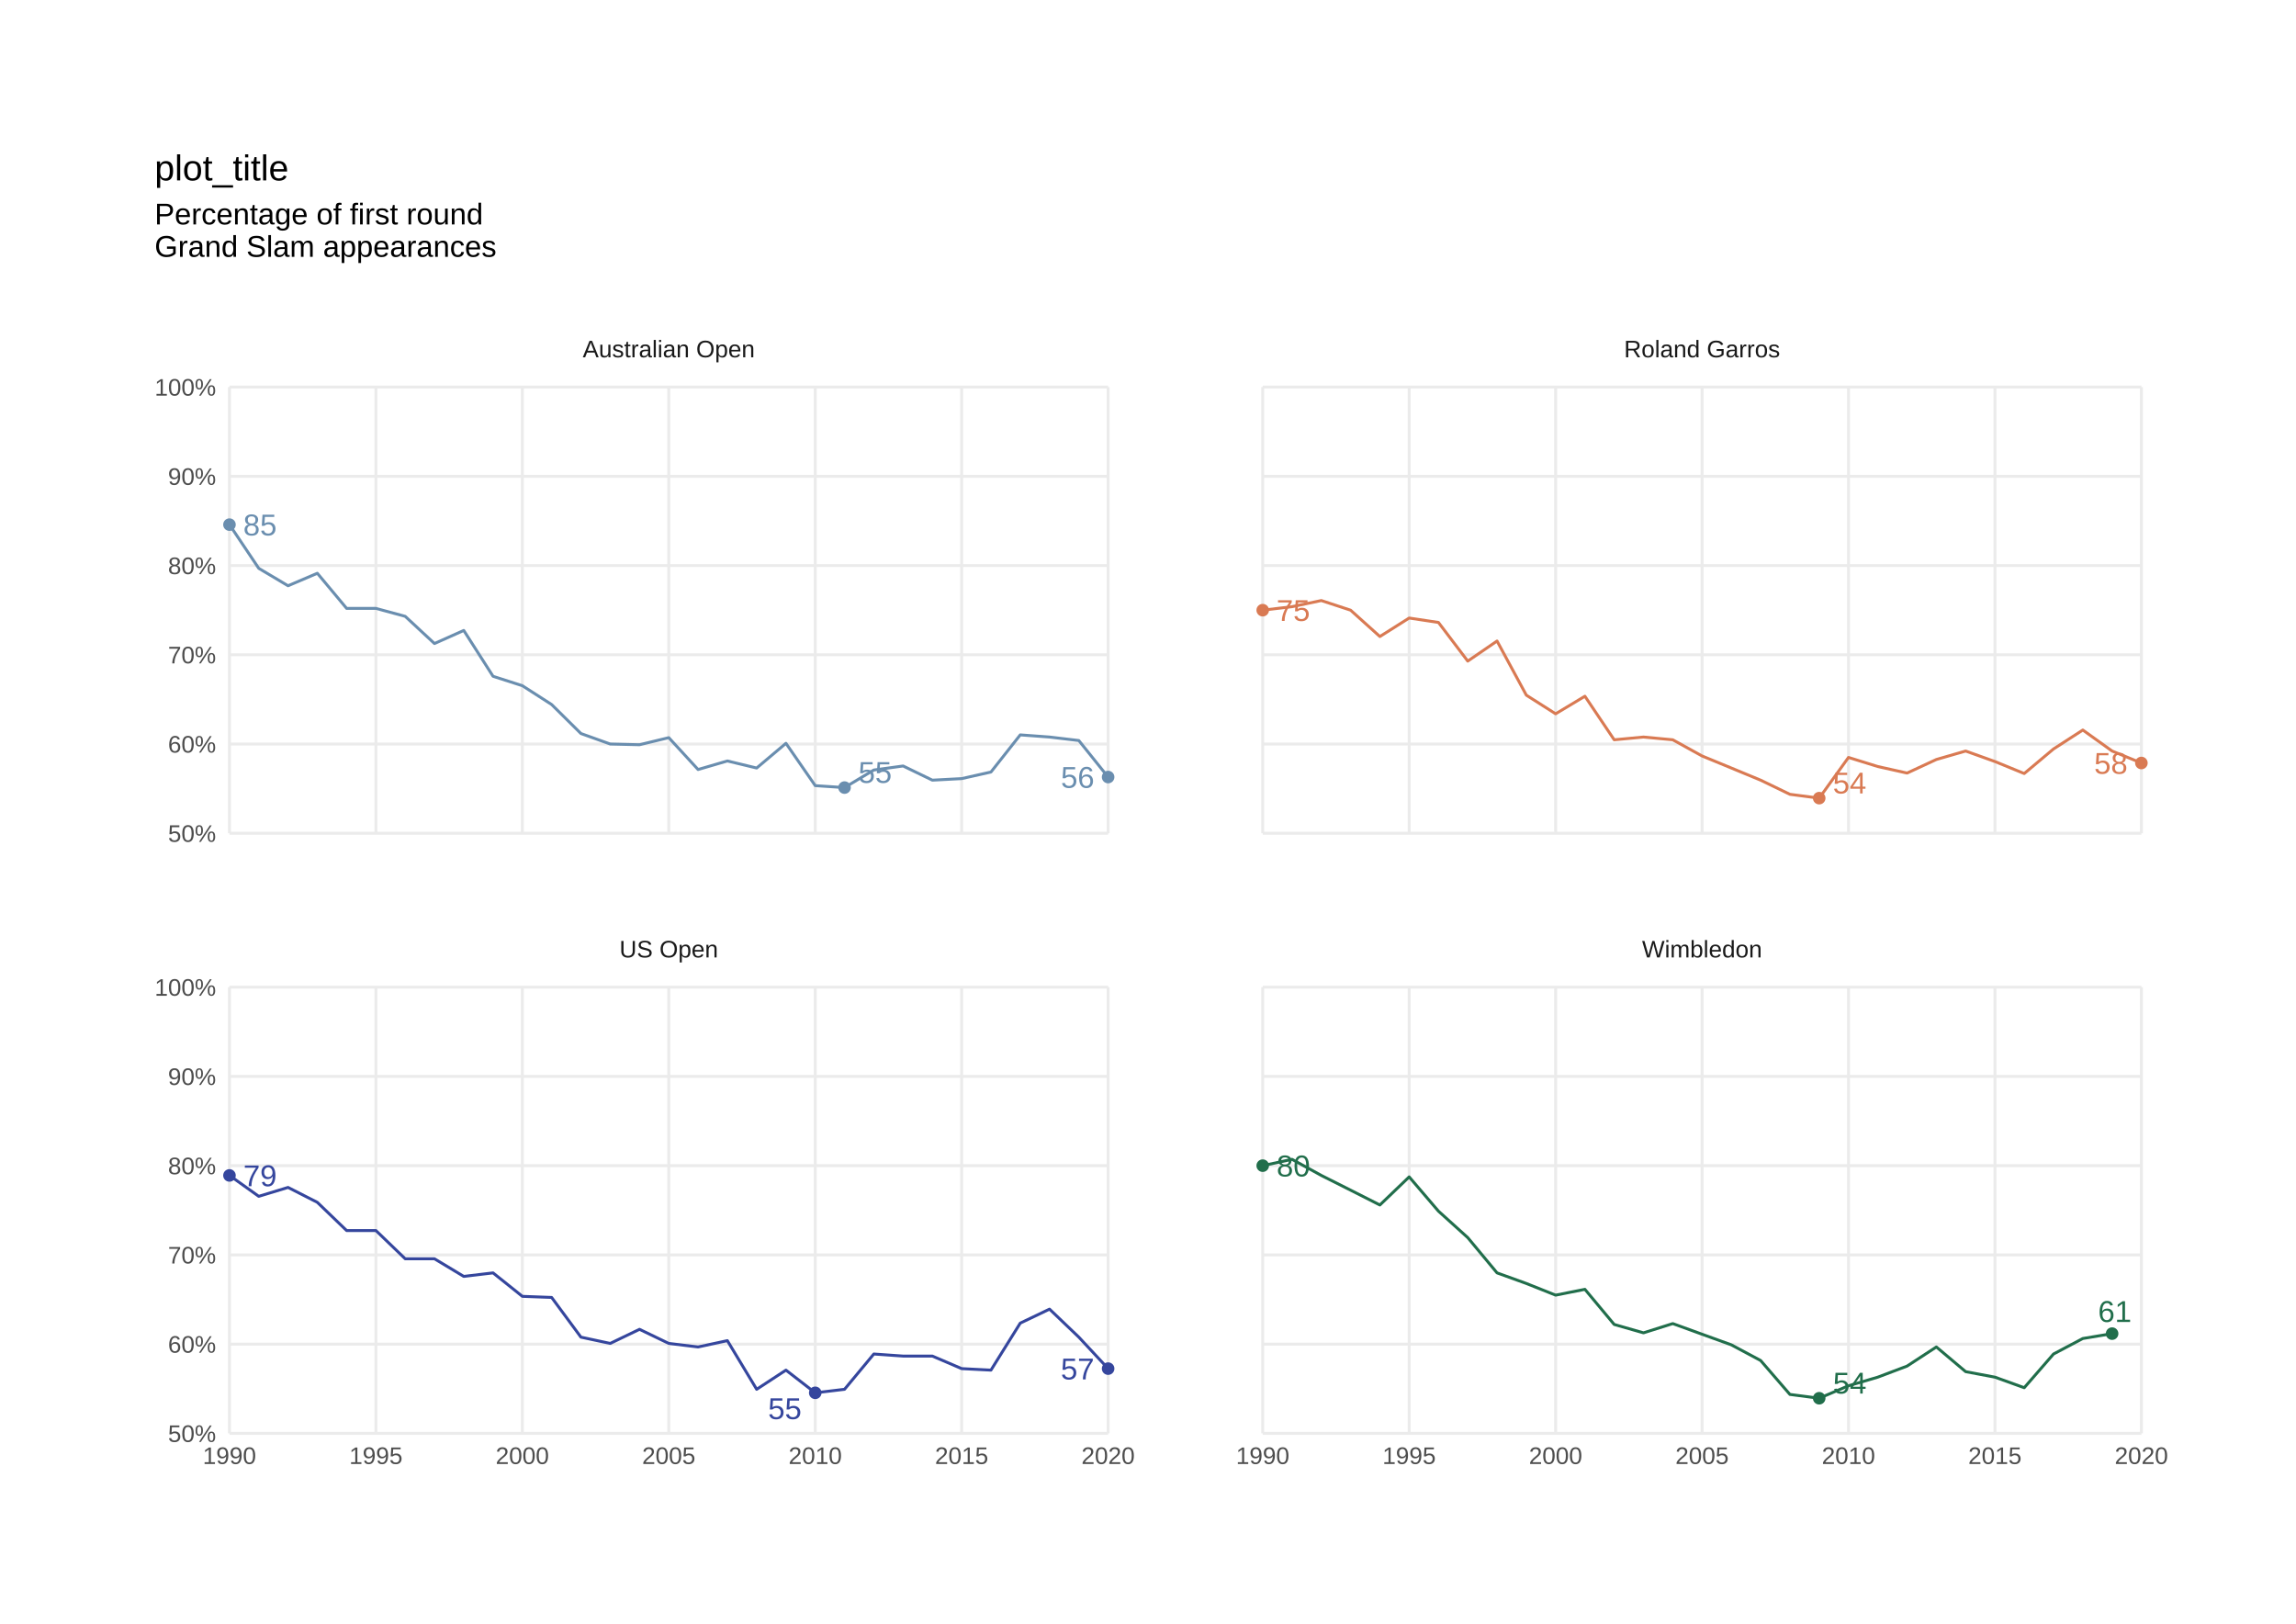
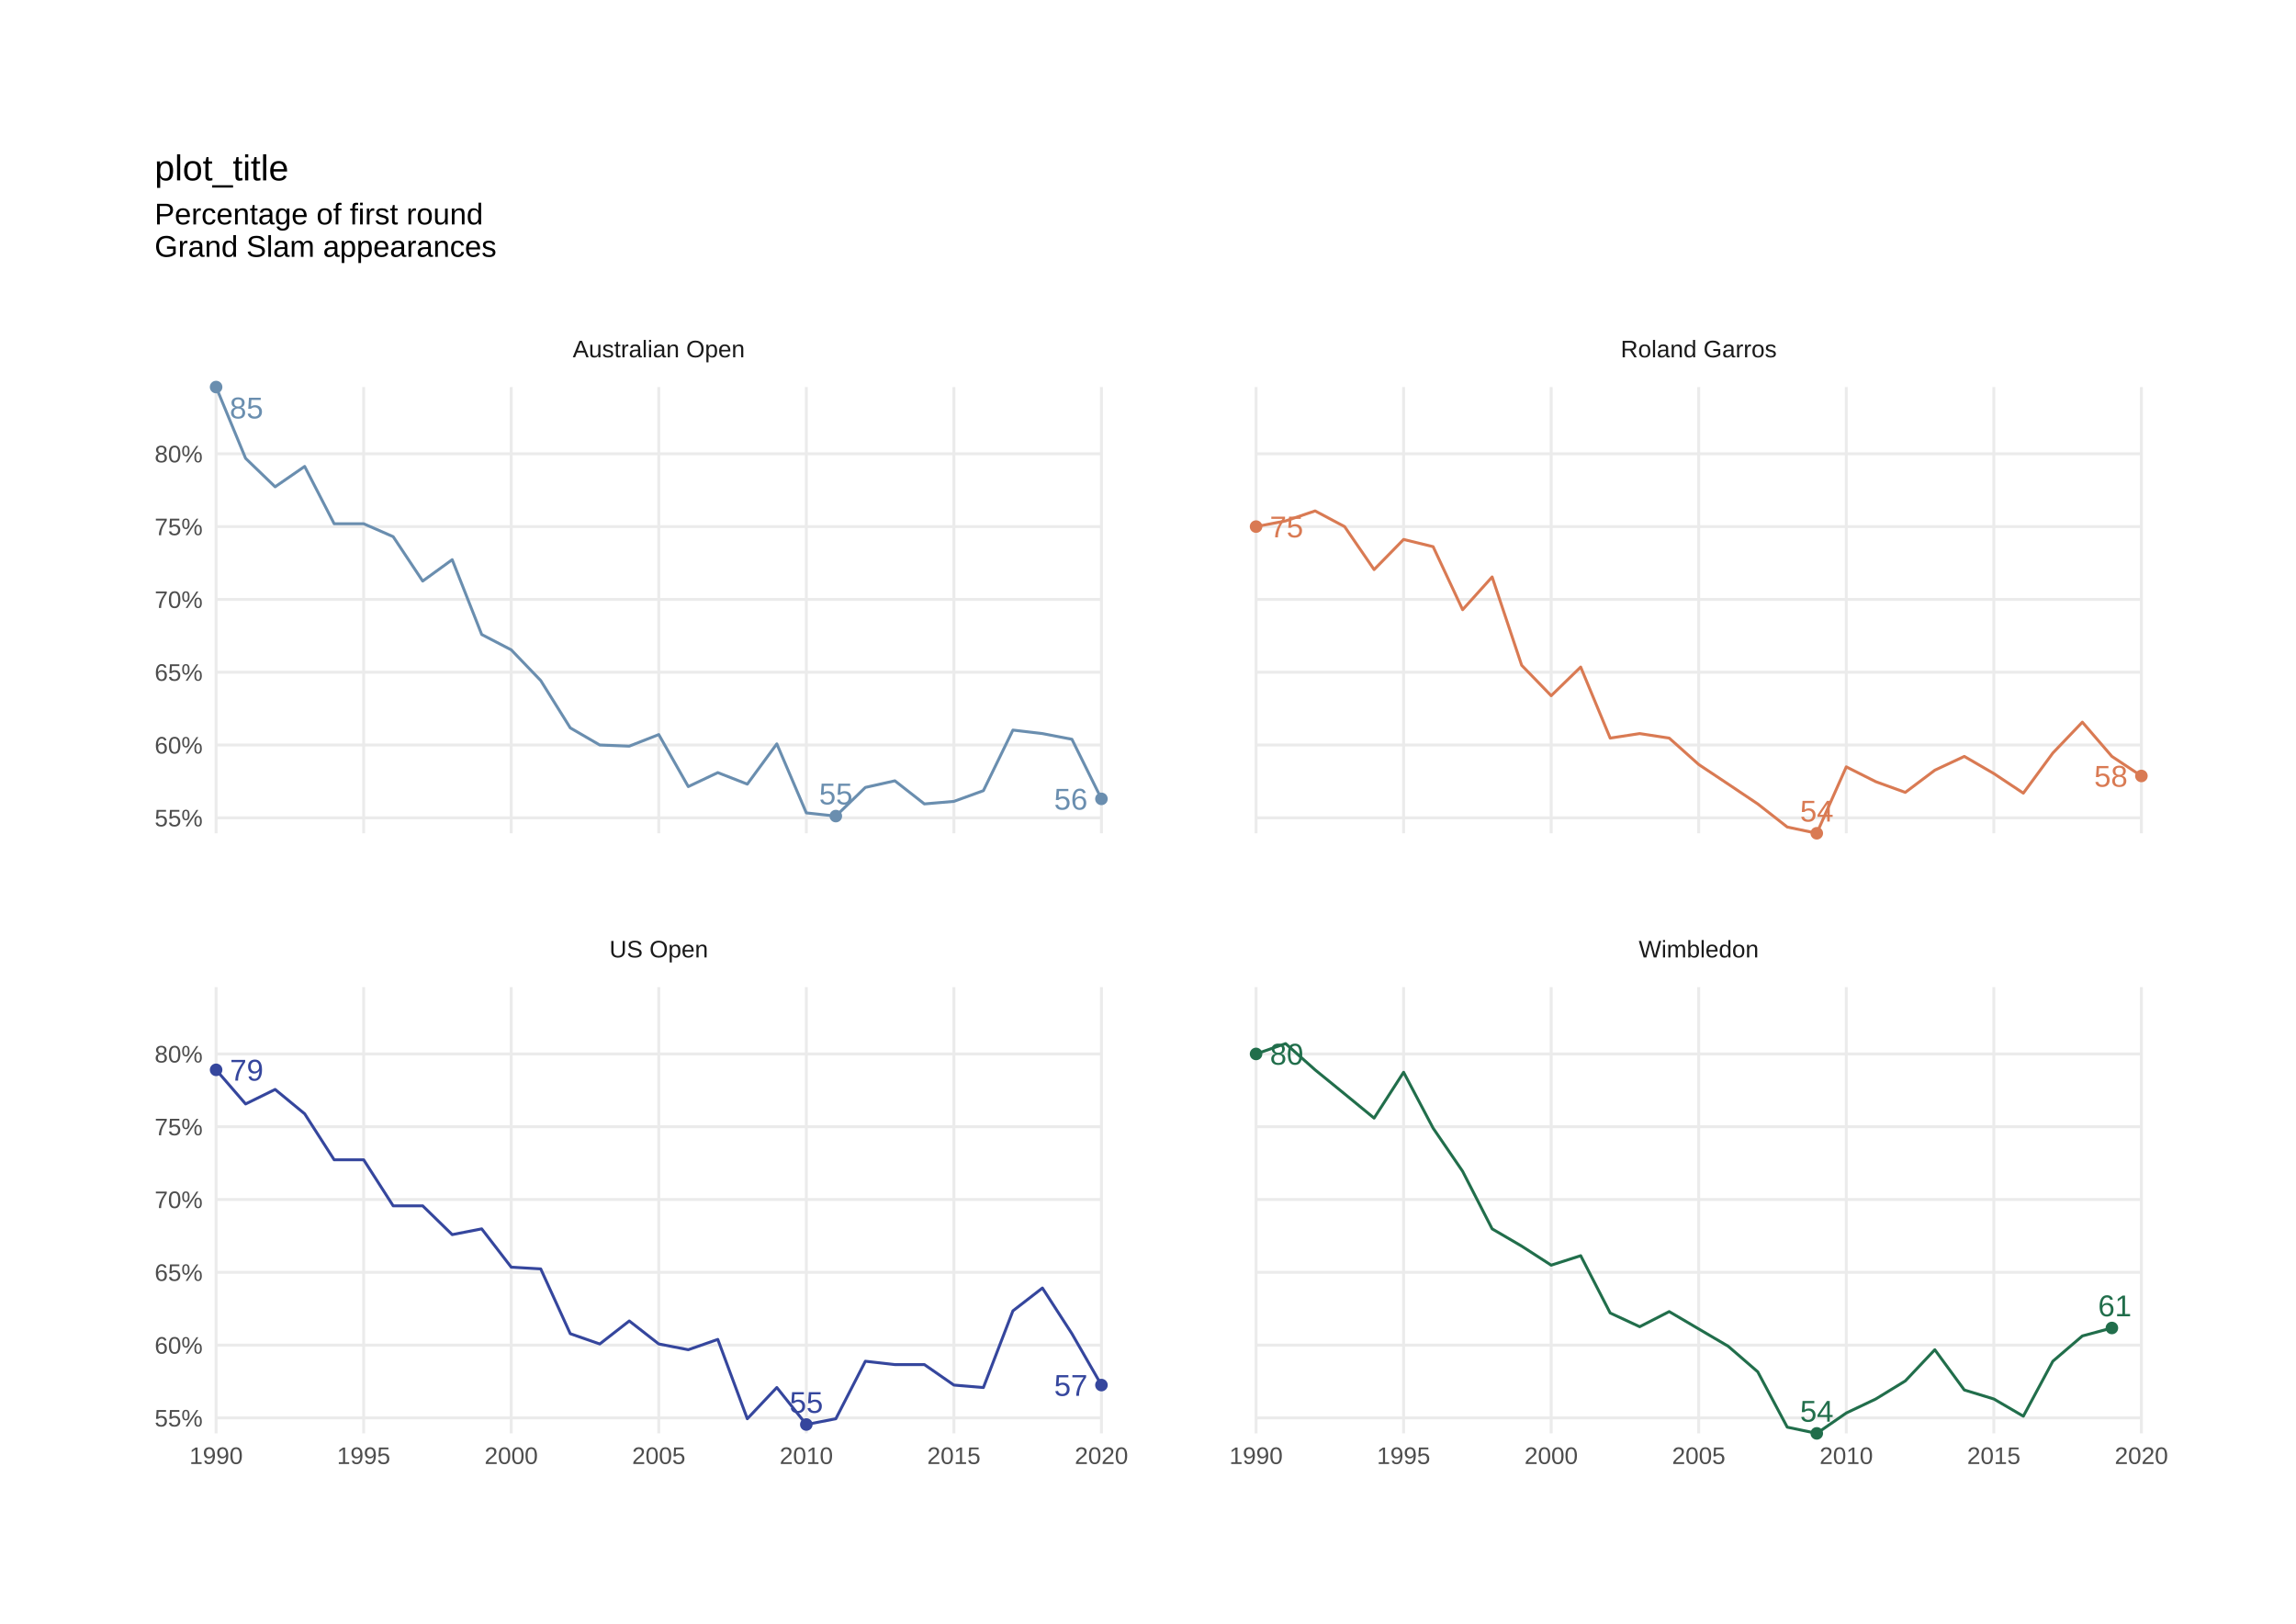
<svg xmlns="http://www.w3.org/2000/svg" class="svglite" width="841.89pt" height="595.28pt" viewBox="0 0 841.89 595.28">
  <defs>
    <style type="text/css">
    .svglite line, .svglite polyline, .svglite polygon, .svglite path, .svglite rect, .svglite circle {
      fill: none;
      stroke: #000000;
      stroke-linecap: round;
      stroke-linejoin: round;
      stroke-miterlimit: 10.00;
    }
    .svglite text {
      white-space: pre;
    }
  </style>
  </defs>
  <rect width="100%" height="100%" style="stroke: none; fill: none;" />
  <defs>
    <clipPath id="cpMC4wMHw4NDEuODl8MC4wMHw1OTUuMjg=">
      <rect x="0.00" y="0.00" width="841.89" height="595.28" />
    </clipPath>
  </defs>
  <g clip-path="url(#cpMC4wMHw4NDEuODl8MC4wMHw1OTUuMjg=)">
-     <polyline points="84.14,305.49 406.32,305.49 " style="stroke-width: 1.07; stroke: #EBEBEB; stroke-linecap: butt;" />
-     <polyline points="84.14,272.77 406.32,272.77 " style="stroke-width: 1.07; stroke: #EBEBEB; stroke-linecap: butt;" />
-     <polyline points="84.14,240.05 406.32,240.05 " style="stroke-width: 1.07; stroke: #EBEBEB; stroke-linecap: butt;" />
-     <polyline points="84.14,207.34 406.32,207.34 " style="stroke-width: 1.07; stroke: #EBEBEB; stroke-linecap: butt;" />
-     <polyline points="84.14,174.62 406.32,174.62 " style="stroke-width: 1.07; stroke: #EBEBEB; stroke-linecap: butt;" />
-     <polyline points="84.14,141.90 406.32,141.90 " style="stroke-width: 1.07; stroke: #EBEBEB; stroke-linecap: butt;" />
-     <polyline points="84.14,305.49 84.14,141.90 " style="stroke-width: 1.07; stroke: #EBEBEB; stroke-linecap: butt;" />
-     <polyline points="137.84,305.49 137.84,141.90 " style="stroke-width: 1.07; stroke: #EBEBEB; stroke-linecap: butt;" />
-     <polyline points="191.53,305.49 191.53,141.90 " style="stroke-width: 1.07; stroke: #EBEBEB; stroke-linecap: butt;" />
-     <polyline points="245.23,305.49 245.23,141.90 " style="stroke-width: 1.07; stroke: #EBEBEB; stroke-linecap: butt;" />
-     <polyline points="298.93,305.49 298.93,141.90 " style="stroke-width: 1.07; stroke: #EBEBEB; stroke-linecap: butt;" />
-     <polyline points="352.62,305.49 352.62,141.90 " style="stroke-width: 1.07; stroke: #EBEBEB; stroke-linecap: butt;" />
-     <polyline points="406.32,305.49 406.32,141.90 " style="stroke-width: 1.07; stroke: #EBEBEB; stroke-linecap: butt;" />
-     <polyline points="84.14,192.34 94.88,208.36 105.62,214.75 116.36,210.17 127.10,223.05 137.84,223.05 148.58,225.96 159.31,235.93 170.05,231.13 180.79,247.94 191.53,251.39 202.27,258.29 213.01,268.92 223.75,272.77 234.49,273.03 245.23,270.44 255.97,282.12 266.71,278.98 277.45,281.57 288.19,272.51 298.93,288.03 309.67,288.74 320.41,282.30 331.15,280.82 341.88,286.02 352.62,285.45 363.36,283.04 374.10,269.42 384.84,270.21 395.58,271.49 406.32,284.88 " style="stroke-width: 1.07; stroke: #6A8EAF; stroke-linecap: butt;" />
-     <circle cx="84.14" cy="192.34" r="1.95" style="stroke-width: 0.71; stroke: #6A8EAF; fill: #6A8EAF;" />
-     <circle cx="309.67" cy="288.74" r="1.95" style="stroke-width: 0.71; stroke: #6A8EAF; fill: #6A8EAF;" />
-     <circle cx="406.32" cy="284.88" r="1.95" style="stroke-width: 0.71; stroke: #6A8EAF; fill: #6A8EAF;" />
-     <text x="95.33" y="196.29" text-anchor="middle" style="font-size: 11.04px;fill: #6A8EAF; font-family: &quot;Arial&quot;;" textLength="12.27px" lengthAdjust="spacingAndGlyphs">85</text>
-     <text x="320.87" y="287.01" text-anchor="middle" style="font-size: 11.04px;fill: #6A8EAF; font-family: &quot;Arial&quot;;" textLength="12.27px" lengthAdjust="spacingAndGlyphs">55</text>
-     <text x="395.13" y="288.83" text-anchor="middle" style="font-size: 11.04px;fill: #6A8EAF; font-family: &quot;Arial&quot;;" textLength="12.27px" lengthAdjust="spacingAndGlyphs">56</text>
-     <polyline points="84.14,525.50 406.32,525.50 " style="stroke-width: 1.07; stroke: #EBEBEB; stroke-linecap: butt;" />
-     <polyline points="84.14,492.78 406.32,492.78 " style="stroke-width: 1.07; stroke: #EBEBEB; stroke-linecap: butt;" />
-     <polyline points="84.14,460.07 406.32,460.07 " style="stroke-width: 1.07; stroke: #EBEBEB; stroke-linecap: butt;" />
-     <polyline points="84.14,427.35 406.32,427.35 " style="stroke-width: 1.07; stroke: #EBEBEB; stroke-linecap: butt;" />
-     <polyline points="84.14,394.63 406.32,394.63 " style="stroke-width: 1.07; stroke: #EBEBEB; stroke-linecap: butt;" />
-     <polyline points="84.14,361.91 406.32,361.91 " style="stroke-width: 1.07; stroke: #EBEBEB; stroke-linecap: butt;" />
-     <polyline points="84.14,525.50 84.14,361.91 " style="stroke-width: 1.07; stroke: #EBEBEB; stroke-linecap: butt;" />
-     <polyline points="137.84,525.50 137.84,361.91 " style="stroke-width: 1.07; stroke: #EBEBEB; stroke-linecap: butt;" />
-     <polyline points="191.53,525.50 191.53,361.91 " style="stroke-width: 1.07; stroke: #EBEBEB; stroke-linecap: butt;" />
-     <polyline points="245.23,525.50 245.23,361.91 " style="stroke-width: 1.07; stroke: #EBEBEB; stroke-linecap: butt;" />
-     <polyline points="298.93,525.50 298.93,361.91 " style="stroke-width: 1.07; stroke: #EBEBEB; stroke-linecap: butt;" />
-     <polyline points="352.62,525.50 352.62,361.91 " style="stroke-width: 1.07; stroke: #EBEBEB; stroke-linecap: butt;" />
-     <polyline points="406.32,525.50 406.32,361.91 " style="stroke-width: 1.07; stroke: #EBEBEB; stroke-linecap: butt;" />
-     <polyline points="84.14,430.93 94.88,438.59 105.62,435.33 116.36,440.80 127.10,451.14 137.84,451.14 148.58,461.49 159.31,461.49 170.05,467.95 180.79,466.66 191.53,475.26 202.27,475.66 213.01,490.22 223.75,492.52 234.49,487.35 245.23,492.52 255.97,493.82 266.71,491.50 277.45,509.34 288.19,502.31 298.93,510.63 309.67,509.34 320.41,496.40 331.15,497.16 341.88,497.16 352.62,501.76 363.36,502.31 374.10,485.08 384.84,479.95 395.58,490.22 406.32,501.76 " style="stroke-width: 1.07; stroke: #35469D; stroke-linecap: butt;" />
-     <circle cx="84.14" cy="430.93" r="1.95" style="stroke-width: 0.71; stroke: #35469D; fill: #35469D;" />
-     <circle cx="298.93" cy="510.63" r="1.95" style="stroke-width: 0.71; stroke: #35469D; fill: #35469D;" />
-     <circle cx="406.32" cy="501.76" r="1.95" style="stroke-width: 0.71; stroke: #35469D; fill: #35469D;" />
-     <text x="95.36" y="434.88" text-anchor="middle" style="font-size: 11.04px;fill: #35469D; font-family: &quot;Arial&quot;;" textLength="12.27px" lengthAdjust="spacingAndGlyphs">79</text>
-     <text x="287.77" y="520.26" text-anchor="middle" style="font-size: 11.04px;fill: #35469D; font-family: &quot;Arial&quot;;" textLength="12.27px" lengthAdjust="spacingAndGlyphs">55</text>
-     <text x="395.10" y="505.71" text-anchor="middle" style="font-size: 11.04px;fill: #35469D; font-family: &quot;Arial&quot;;" textLength="12.27px" lengthAdjust="spacingAndGlyphs">57</text>
-     <polyline points="463.01,305.49 785.20,305.49 " style="stroke-width: 1.07; stroke: #EBEBEB; stroke-linecap: butt;" />
-     <polyline points="463.01,272.77 785.20,272.77 " style="stroke-width: 1.07; stroke: #EBEBEB; stroke-linecap: butt;" />
-     <polyline points="463.01,240.05 785.20,240.05 " style="stroke-width: 1.07; stroke: #EBEBEB; stroke-linecap: butt;" />
-     <polyline points="463.01,207.34 785.20,207.34 " style="stroke-width: 1.07; stroke: #EBEBEB; stroke-linecap: butt;" />
-     <polyline points="463.01,174.62 785.20,174.62 " style="stroke-width: 1.07; stroke: #EBEBEB; stroke-linecap: butt;" />
-     <polyline points="463.01,141.90 785.20,141.90 " style="stroke-width: 1.07; stroke: #EBEBEB; stroke-linecap: butt;" />
-     <polyline points="463.01,305.49 463.01,141.90 " style="stroke-width: 1.07; stroke: #EBEBEB; stroke-linecap: butt;" />
-     <polyline points="516.71,305.49 516.71,141.90 " style="stroke-width: 1.07; stroke: #EBEBEB; stroke-linecap: butt;" />
-     <polyline points="570.41,305.49 570.41,141.90 " style="stroke-width: 1.07; stroke: #EBEBEB; stroke-linecap: butt;" />
-     <polyline points="624.11,305.49 624.11,141.90 " style="stroke-width: 1.07; stroke: #EBEBEB; stroke-linecap: butt;" />
-     <polyline points="677.80,305.49 677.80,141.90 " style="stroke-width: 1.07; stroke: #EBEBEB; stroke-linecap: butt;" />
-     <polyline points="731.50,305.49 731.50,141.90 " style="stroke-width: 1.07; stroke: #EBEBEB; stroke-linecap: butt;" />
+     <polyline points="79.24,299.82 403.87,299.82 " style="stroke-width: 1.07; stroke: #EBEBEB; stroke-linecap: butt;" />
+     <polyline points="79.24,273.13 403.87,273.13 " style="stroke-width: 1.07; stroke: #EBEBEB; stroke-linecap: butt;" />
+     <polyline points="79.24,246.44 403.87,246.44 " style="stroke-width: 1.07; stroke: #EBEBEB; stroke-linecap: butt;" />
+     <polyline points="79.24,219.75 403.87,219.75 " style="stroke-width: 1.07; stroke: #EBEBEB; stroke-linecap: butt;" />
+     <polyline points="79.24,193.06 403.87,193.06 " style="stroke-width: 1.07; stroke: #EBEBEB; stroke-linecap: butt;" />
+     <polyline points="79.24,166.37 403.87,166.37 " style="stroke-width: 1.07; stroke: #EBEBEB; stroke-linecap: butt;" />
+     <polyline points="79.24,305.49 79.24,141.90 " style="stroke-width: 1.07; stroke: #EBEBEB; stroke-linecap: butt;" />
+     <polyline points="133.35,305.49 133.35,141.90 " style="stroke-width: 1.07; stroke: #EBEBEB; stroke-linecap: butt;" />
+     <polyline points="187.45,305.49 187.45,141.90 " style="stroke-width: 1.07; stroke: #EBEBEB; stroke-linecap: butt;" />
+     <polyline points="241.56,305.49 241.56,141.90 " style="stroke-width: 1.07; stroke: #EBEBEB; stroke-linecap: butt;" />
+     <polyline points="295.66,305.49 295.66,141.90 " style="stroke-width: 1.07; stroke: #EBEBEB; stroke-linecap: butt;" />
+     <polyline points="349.77,305.49 349.77,141.90 " style="stroke-width: 1.07; stroke: #EBEBEB; stroke-linecap: butt;" />
+     <polyline points="403.87,305.49 403.87,141.90 " style="stroke-width: 1.07; stroke: #EBEBEB; stroke-linecap: butt;" />
+     <polyline points="79.24,141.90 90.06,168.04 100.88,178.47 111.71,171.00 122.53,192.01 133.35,192.01 144.17,196.75 154.99,213.03 165.81,205.19 176.63,232.62 187.45,238.24 198.27,249.50 209.10,266.85 219.92,273.13 230.74,273.55 241.56,269.31 252.38,288.38 263.20,283.25 274.02,287.47 284.84,272.71 295.66,298.02 306.48,299.19 317.31,288.68 328.13,286.26 338.95,294.73 349.77,293.80 360.59,289.87 371.41,267.66 382.23,268.94 393.05,271.03 403.87,292.88 " style="stroke-width: 1.07; stroke: #6A8EAF; stroke-linecap: butt;" />
+     <circle cx="79.24" cy="141.90" r="1.95" style="stroke-width: 0.71; stroke: #6A8EAF; fill: #6A8EAF;" />
+     <circle cx="306.48" cy="299.19" r="1.95" style="stroke-width: 0.71; stroke: #6A8EAF; fill: #6A8EAF;" />
+     <circle cx="403.87" cy="292.88" r="1.95" style="stroke-width: 0.71; stroke: #6A8EAF; fill: #6A8EAF;" />
+     <text x="90.37" y="153.40" text-anchor="middle" style="font-size: 11.04px;fill: #6A8EAF; font-family: &quot;Arial&quot;;" textLength="12.27px" lengthAdjust="spacingAndGlyphs">85</text>
+     <text x="306.49" y="294.90" text-anchor="middle" style="font-size: 11.04px;fill: #6A8EAF; font-family: &quot;Arial&quot;;" textLength="12.27px" lengthAdjust="spacingAndGlyphs">55</text>
+     <text x="392.65" y="296.83" text-anchor="middle" style="font-size: 11.04px;fill: #6A8EAF; font-family: &quot;Arial&quot;;" textLength="12.27px" lengthAdjust="spacingAndGlyphs">56</text>
+     <polyline points="79.24,519.83 403.87,519.83 " style="stroke-width: 1.07; stroke: #EBEBEB; stroke-linecap: butt;" />
+     <polyline points="79.24,493.14 403.87,493.14 " style="stroke-width: 1.07; stroke: #EBEBEB; stroke-linecap: butt;" />
+     <polyline points="79.24,466.45 403.87,466.45 " style="stroke-width: 1.07; stroke: #EBEBEB; stroke-linecap: butt;" />
+     <polyline points="79.24,439.76 403.87,439.76 " style="stroke-width: 1.07; stroke: #EBEBEB; stroke-linecap: butt;" />
+     <polyline points="79.24,413.07 403.87,413.07 " style="stroke-width: 1.07; stroke: #EBEBEB; stroke-linecap: butt;" />
+     <polyline points="79.24,386.39 403.87,386.39 " style="stroke-width: 1.07; stroke: #EBEBEB; stroke-linecap: butt;" />
+     <polyline points="79.24,525.50 79.24,361.91 " style="stroke-width: 1.07; stroke: #EBEBEB; stroke-linecap: butt;" />
+     <polyline points="133.35,525.50 133.35,361.91 " style="stroke-width: 1.07; stroke: #EBEBEB; stroke-linecap: butt;" />
+     <polyline points="187.45,525.50 187.45,361.91 " style="stroke-width: 1.07; stroke: #EBEBEB; stroke-linecap: butt;" />
+     <polyline points="241.56,525.50 241.56,361.91 " style="stroke-width: 1.07; stroke: #EBEBEB; stroke-linecap: butt;" />
+     <polyline points="295.66,525.50 295.66,361.91 " style="stroke-width: 1.07; stroke: #EBEBEB; stroke-linecap: butt;" />
+     <polyline points="349.77,525.50 349.77,361.91 " style="stroke-width: 1.07; stroke: #EBEBEB; stroke-linecap: butt;" />
+     <polyline points="403.87,525.50 403.87,361.91 " style="stroke-width: 1.07; stroke: #EBEBEB; stroke-linecap: butt;" />
+     <polyline points="79.24,392.22 90.06,404.73 100.88,399.41 111.71,408.33 122.53,425.20 133.35,425.20 144.17,442.08 154.99,442.08 165.81,452.63 176.63,450.52 187.45,464.56 198.27,465.20 209.10,488.95 219.92,492.72 230.74,484.28 241.56,492.72 252.38,494.83 263.20,491.05 274.02,520.14 284.84,508.69 295.66,522.25 306.48,520.14 317.31,499.05 328.13,500.28 338.95,500.28 349.77,507.79 360.59,508.69 371.41,480.58 382.23,472.21 393.05,488.95 403.87,507.79 " style="stroke-width: 1.07; stroke: #35469D; stroke-linecap: butt;" />
+     <circle cx="79.24" cy="392.22" r="1.95" style="stroke-width: 0.71; stroke: #35469D; fill: #35469D;" />
+     <circle cx="295.66" cy="522.25" r="1.95" style="stroke-width: 0.71; stroke: #35469D; fill: #35469D;" />
+     <circle cx="403.87" cy="507.79" r="1.95" style="stroke-width: 0.71; stroke: #35469D; fill: #35469D;" />
+     <text x="90.45" y="396.17" text-anchor="middle" style="font-size: 11.04px;fill: #35469D; font-family: &quot;Arial&quot;;" textLength="12.27px" lengthAdjust="spacingAndGlyphs">79</text>
+     <text x="295.66" y="517.98" text-anchor="middle" style="font-size: 11.04px;fill: #35469D; font-family: &quot;Arial&quot;;" textLength="12.27px" lengthAdjust="spacingAndGlyphs">55</text>
+     <text x="392.66" y="511.74" text-anchor="middle" style="font-size: 11.04px;fill: #35469D; font-family: &quot;Arial&quot;;" textLength="12.27px" lengthAdjust="spacingAndGlyphs">57</text>
+     <polyline points="460.57,299.82 785.20,299.82 " style="stroke-width: 1.07; stroke: #EBEBEB; stroke-linecap: butt;" />
+     <polyline points="460.57,273.13 785.20,273.13 " style="stroke-width: 1.07; stroke: #EBEBEB; stroke-linecap: butt;" />
+     <polyline points="460.57,246.44 785.20,246.44 " style="stroke-width: 1.07; stroke: #EBEBEB; stroke-linecap: butt;" />
+     <polyline points="460.57,219.75 785.20,219.75 " style="stroke-width: 1.07; stroke: #EBEBEB; stroke-linecap: butt;" />
+     <polyline points="460.57,193.06 785.20,193.06 " style="stroke-width: 1.07; stroke: #EBEBEB; stroke-linecap: butt;" />
+     <polyline points="460.57,166.37 785.20,166.37 " style="stroke-width: 1.07; stroke: #EBEBEB; stroke-linecap: butt;" />
+     <polyline points="460.57,305.49 460.57,141.90 " style="stroke-width: 1.07; stroke: #EBEBEB; stroke-linecap: butt;" />
+     <polyline points="514.67,305.49 514.67,141.90 " style="stroke-width: 1.07; stroke: #EBEBEB; stroke-linecap: butt;" />
+     <polyline points="568.78,305.49 568.78,141.90 " style="stroke-width: 1.07; stroke: #EBEBEB; stroke-linecap: butt;" />
+     <polyline points="622.88,305.49 622.88,141.90 " style="stroke-width: 1.07; stroke: #EBEBEB; stroke-linecap: butt;" />
+     <polyline points="676.99,305.49 676.99,141.90 " style="stroke-width: 1.07; stroke: #EBEBEB; stroke-linecap: butt;" />
+     <polyline points="731.09,305.49 731.09,141.90 " style="stroke-width: 1.07; stroke: #EBEBEB; stroke-linecap: butt;" />
    <polyline points="785.20,305.49 785.20,141.90 " style="stroke-width: 1.07; stroke: #EBEBEB; stroke-linecap: butt;" />
-     <polyline points="463.01,223.70 473.75,222.42 484.49,220.17 495.23,223.70 505.97,233.36 516.71,226.58 527.45,228.20 538.19,242.37 548.93,235.01 559.67,254.86 570.41,261.69 581.15,255.25 591.89,271.22 602.63,270.21 613.37,271.22 624.11,277.15 634.84,281.57 645.58,286.02 656.32,291.21 667.06,292.61 677.80,277.69 688.54,281.02 699.28,283.42 710.02,278.44 720.76,275.34 731.50,279.19 742.24,283.59 752.98,274.58 763.72,267.64 774.46,275.34 785.20,279.73 " style="stroke-width: 1.07; stroke: #D97A53; stroke-linecap: butt;" />
-     <circle cx="463.01" cy="223.70" r="1.95" style="stroke-width: 0.71; stroke: #D97A53; fill: #D97A53;" />
-     <circle cx="667.06" cy="292.61" r="1.95" style="stroke-width: 0.71; stroke: #D97A53; fill: #D97A53;" />
-     <circle cx="785.20" cy="279.73" r="1.95" style="stroke-width: 0.71; stroke: #D97A53; fill: #D97A53;" />
-     <text x="474.20" y="227.65" text-anchor="middle" style="font-size: 11.04px;fill: #D97A53; font-family: &quot;Arial&quot;;" textLength="12.27px" lengthAdjust="spacingAndGlyphs">75</text>
-     <text x="678.22" y="290.89" text-anchor="middle" style="font-size: 11.04px;fill: #D97A53; font-family: &quot;Arial&quot;;" textLength="12.27px" lengthAdjust="spacingAndGlyphs">54</text>
-     <text x="774.01" y="283.68" text-anchor="middle" style="font-size: 11.04px;fill: #D97A53; font-family: &quot;Arial&quot;;" textLength="12.27px" lengthAdjust="spacingAndGlyphs">58</text>
-     <polyline points="463.01,525.50 785.20,525.50 " style="stroke-width: 1.07; stroke: #EBEBEB; stroke-linecap: butt;" />
-     <polyline points="463.01,492.78 785.20,492.78 " style="stroke-width: 1.07; stroke: #EBEBEB; stroke-linecap: butt;" />
-     <polyline points="463.01,460.07 785.20,460.07 " style="stroke-width: 1.07; stroke: #EBEBEB; stroke-linecap: butt;" />
-     <polyline points="463.01,427.35 785.20,427.35 " style="stroke-width: 1.07; stroke: #EBEBEB; stroke-linecap: butt;" />
-     <polyline points="463.01,394.63 785.20,394.63 " style="stroke-width: 1.07; stroke: #EBEBEB; stroke-linecap: butt;" />
-     <polyline points="463.01,361.91 785.20,361.91 " style="stroke-width: 1.07; stroke: #EBEBEB; stroke-linecap: butt;" />
-     <polyline points="463.01,525.50 463.01,361.91 " style="stroke-width: 1.07; stroke: #EBEBEB; stroke-linecap: butt;" />
-     <polyline points="516.71,525.50 516.71,361.91 " style="stroke-width: 1.07; stroke: #EBEBEB; stroke-linecap: butt;" />
-     <polyline points="570.41,525.50 570.41,361.91 " style="stroke-width: 1.07; stroke: #EBEBEB; stroke-linecap: butt;" />
-     <polyline points="624.11,525.50 624.11,361.91 " style="stroke-width: 1.07; stroke: #EBEBEB; stroke-linecap: butt;" />
-     <polyline points="677.80,525.50 677.80,361.91 " style="stroke-width: 1.07; stroke: #EBEBEB; stroke-linecap: butt;" />
-     <polyline points="731.50,525.50 731.50,361.91 " style="stroke-width: 1.07; stroke: #EBEBEB; stroke-linecap: butt;" />
+     <polyline points="460.57,193.06 471.39,190.98 482.21,187.31 493.03,193.06 503.85,208.82 514.67,197.77 525.49,200.42 536.31,223.53 547.13,211.52 557.96,243.90 568.78,255.06 579.60,244.55 590.42,270.60 601.24,268.94 612.06,270.60 622.88,280.27 633.70,287.47 644.52,294.73 655.34,303.20 666.17,305.49 676.99,281.14 687.81,286.58 698.63,290.50 709.45,282.37 720.27,277.31 731.09,283.59 741.91,290.78 752.73,276.07 763.55,264.75 774.38,277.31 785.20,284.48 " style="stroke-width: 1.07; stroke: #D97A53; stroke-linecap: butt;" />
+     <circle cx="460.57" cy="193.06" r="1.95" style="stroke-width: 0.71; stroke: #D97A53; fill: #D97A53;" />
+     <circle cx="666.17" cy="305.49" r="1.95" style="stroke-width: 0.71; stroke: #D97A53; fill: #D97A53;" />
+     <circle cx="785.20" cy="284.48" r="1.95" style="stroke-width: 0.71; stroke: #D97A53; fill: #D97A53;" />
+     <text x="471.74" y="197.01" text-anchor="middle" style="font-size: 11.04px;fill: #D97A53; font-family: &quot;Arial&quot;;" textLength="12.27px" lengthAdjust="spacingAndGlyphs">75</text>
+     <text x="666.17" y="301.20" text-anchor="middle" style="font-size: 11.04px;fill: #D97A53; font-family: &quot;Arial&quot;;" textLength="12.27px" lengthAdjust="spacingAndGlyphs">54</text>
+     <text x="774.02" y="288.42" text-anchor="middle" style="font-size: 11.04px;fill: #D97A53; font-family: &quot;Arial&quot;;" textLength="12.27px" lengthAdjust="spacingAndGlyphs">58</text>
+     <polyline points="460.57,519.83 785.20,519.83 " style="stroke-width: 1.07; stroke: #EBEBEB; stroke-linecap: butt;" />
+     <polyline points="460.57,493.14 785.20,493.14 " style="stroke-width: 1.07; stroke: #EBEBEB; stroke-linecap: butt;" />
+     <polyline points="460.57,466.45 785.20,466.45 " style="stroke-width: 1.07; stroke: #EBEBEB; stroke-linecap: butt;" />
+     <polyline points="460.57,439.76 785.20,439.76 " style="stroke-width: 1.07; stroke: #EBEBEB; stroke-linecap: butt;" />
+     <polyline points="460.57,413.07 785.20,413.07 " style="stroke-width: 1.07; stroke: #EBEBEB; stroke-linecap: butt;" />
+     <polyline points="460.57,386.39 785.20,386.39 " style="stroke-width: 1.07; stroke: #EBEBEB; stroke-linecap: butt;" />
+     <polyline points="460.57,525.50 460.57,361.91 " style="stroke-width: 1.07; stroke: #EBEBEB; stroke-linecap: butt;" />
+     <polyline points="514.67,525.50 514.67,361.91 " style="stroke-width: 1.07; stroke: #EBEBEB; stroke-linecap: butt;" />
+     <polyline points="568.78,525.50 568.78,361.91 " style="stroke-width: 1.07; stroke: #EBEBEB; stroke-linecap: butt;" />
+     <polyline points="622.88,525.50 622.88,361.91 " style="stroke-width: 1.07; stroke: #EBEBEB; stroke-linecap: butt;" />
+     <polyline points="676.99,525.50 676.99,361.91 " style="stroke-width: 1.07; stroke: #EBEBEB; stroke-linecap: butt;" />
+     <polyline points="731.09,525.50 731.09,361.91 " style="stroke-width: 1.07; stroke: #EBEBEB; stroke-linecap: butt;" />
    <polyline points="785.20,525.50 785.20,361.91 " style="stroke-width: 1.07; stroke: #EBEBEB; stroke-linecap: butt;" />
-     <polyline points="463.01,427.35 473.75,425.03 484.49,430.93 495.23,436.33 505.97,441.77 516.71,431.47 527.45,444.03 538.19,453.73 548.93,466.66 559.67,470.54 570.41,474.82 581.15,472.69 591.89,485.57 602.63,488.64 613.37,485.25 624.11,489.15 634.84,493.04 645.58,498.78 656.32,511.22 667.06,512.62 677.80,508.04 688.54,504.89 699.28,500.83 710.02,493.82 720.76,502.87 731.50,504.89 742.24,508.76 752.98,496.40 763.72,490.72 774.46,488.93 " style="stroke-width: 1.07; stroke: #216E4B; stroke-linecap: butt;" />
-     <circle cx="463.01" cy="427.35" r="1.95" style="stroke-width: 0.71; stroke: #216E4B; fill: #216E4B;" />
-     <circle cx="667.06" cy="512.62" r="1.95" style="stroke-width: 0.71; stroke: #216E4B; fill: #216E4B;" />
-     <circle cx="774.46" cy="488.93" r="1.95" style="stroke-width: 0.71; stroke: #216E4B; fill: #216E4B;" />
-     <text x="474.24" y="431.30" text-anchor="middle" style="font-size: 11.04px;fill: #216E4B; font-family: &quot;Arial&quot;;" textLength="12.27px" lengthAdjust="spacingAndGlyphs">80</text>
-     <text x="678.26" y="510.90" text-anchor="middle" style="font-size: 11.04px;fill: #216E4B; font-family: &quot;Arial&quot;;" textLength="12.27px" lengthAdjust="spacingAndGlyphs">54</text>
-     <text x="775.45" y="484.65" text-anchor="middle" style="font-size: 11.04px;fill: #216E4B; font-family: &quot;Arial&quot;;" textLength="12.27px" lengthAdjust="spacingAndGlyphs">61</text>
+     <polyline points="460.57,386.39 471.39,382.60 482.21,392.22 493.03,401.04 503.85,409.92 514.67,393.11 525.49,413.60 536.31,429.42 547.13,450.52 557.96,456.85 568.78,463.83 579.60,460.36 590.42,481.37 601.24,486.39 612.06,480.85 622.88,487.21 633.70,493.56 644.52,502.92 655.34,523.22 666.17,525.50 676.99,518.03 687.81,512.89 698.63,506.27 709.45,494.83 720.27,509.59 731.09,512.89 741.91,519.20 752.73,499.05 763.55,489.78 774.38,486.86 " style="stroke-width: 1.07; stroke: #216E4B; stroke-linecap: butt;" />
+     <circle cx="460.57" cy="386.39" r="1.95" style="stroke-width: 0.71; stroke: #216E4B; fill: #216E4B;" />
+     <circle cx="666.17" cy="525.50" r="1.95" style="stroke-width: 0.71; stroke: #216E4B; fill: #216E4B;" />
+     <circle cx="774.38" cy="486.86" r="1.95" style="stroke-width: 0.71; stroke: #216E4B; fill: #216E4B;" />
+     <text x="471.79" y="390.32" text-anchor="middle" style="font-size: 11.04px;fill: #216E4B; font-family: &quot;Arial&quot;;" textLength="12.27px" lengthAdjust="spacingAndGlyphs">80</text>
+     <text x="666.17" y="521.22" text-anchor="middle" style="font-size: 11.04px;fill: #216E4B; font-family: &quot;Arial&quot;;" textLength="12.27px" lengthAdjust="spacingAndGlyphs">54</text>
+     <text x="775.45" y="482.57" text-anchor="middle" style="font-size: 11.04px;fill: #216E4B; font-family: &quot;Arial&quot;;" textLength="12.27px" lengthAdjust="spacingAndGlyphs">61</text>
  </g>
  <defs>
-     <clipPath id="cpODQuMTR8NDA2LjMyfDMzMy44NHwzNjEuOTE=">
-       <rect x="84.14" y="333.84" width="322.18" height="28.08" />
+     <clipPath id="cpNzkuMjR8NDAzLjg3fDMzMy44NHwzNjEuOTE=">
+       <rect x="79.24" y="333.84" width="324.63" height="28.08" />
    </clipPath>
  </defs>
-   <g clip-path="url(#cpODQuMTR8NDA2LjMyfDMzMy44NHwzNjEuOTE=)">
-     <text x="245.23" y="351.02" text-anchor="middle" style="font-size: 8.80px;fill: #1A1A1A; font-family: &quot;Arial&quot;;" textLength="36.20px" lengthAdjust="spacingAndGlyphs">US Open</text>
+   <g clip-path="url(#cpNzkuMjR8NDAzLjg3fDMzMy44NHwzNjEuOTE=)">
+     <text x="241.56" y="351.02" text-anchor="middle" style="font-size: 8.80px;fill: #1A1A1A; font-family: &quot;Arial&quot;;" textLength="36.20px" lengthAdjust="spacingAndGlyphs">US Open</text>
  </g>
  <g clip-path="url(#cpMC4wMHw4NDEuODl8MC4wMHw1OTUuMjg=)">
</g>
  <defs>
-     <clipPath id="cpNDYzLjAxfDc4NS4yMHwzMzMuODR8MzYxLjkx">
-       <rect x="463.01" y="333.84" width="322.18" height="28.08" />
+     <clipPath id="cpNDYwLjU3fDc4NS4yMHwzMzMuODR8MzYxLjkx">
+       <rect x="460.57" y="333.84" width="324.63" height="28.08" />
    </clipPath>
  </defs>
-   <g clip-path="url(#cpNDYzLjAxfDc4NS4yMHwzMzMuODR8MzYxLjkx)">
-     <text x="624.11" y="351.02" text-anchor="middle" style="font-size: 8.80px;fill: #1A1A1A; font-family: &quot;Arial&quot;;" textLength="44.01px" lengthAdjust="spacingAndGlyphs">Wimbledon</text>
+   <g clip-path="url(#cpNDYwLjU3fDc4NS4yMHwzMzMuODR8MzYxLjkx)">
+     <text x="622.88" y="351.02" text-anchor="middle" style="font-size: 8.80px;fill: #1A1A1A; font-family: &quot;Arial&quot;;" textLength="44.01px" lengthAdjust="spacingAndGlyphs">Wimbledon</text>
  </g>
  <g clip-path="url(#cpMC4wMHw4NDEuODl8MC4wMHw1OTUuMjg=)">
</g>
  <defs>
-     <clipPath id="cpODQuMTR8NDA2LjMyfDExMy44M3wxNDEuOTA=">
-       <rect x="84.14" y="113.83" width="322.18" height="28.08" />
+     <clipPath id="cpNzkuMjR8NDAzLjg3fDExMy44M3wxNDEuOTA=">
+       <rect x="79.24" y="113.83" width="324.63" height="28.08" />
    </clipPath>
  </defs>
-   <g clip-path="url(#cpODQuMTR8NDA2LjMyfDExMy44M3wxNDEuOTA=)">
-     <text x="245.23" y="131.01" text-anchor="middle" style="font-size: 8.80px;fill: #1A1A1A; font-family: &quot;Arial&quot;;" textLength="63.12px" lengthAdjust="spacingAndGlyphs">Australian Open</text>
+   <g clip-path="url(#cpNzkuMjR8NDAzLjg3fDExMy44M3wxNDEuOTA=)">
+     <text x="241.56" y="131.01" text-anchor="middle" style="font-size: 8.80px;fill: #1A1A1A; font-family: &quot;Arial&quot;;" textLength="63.12px" lengthAdjust="spacingAndGlyphs">Australian Open</text>
  </g>
  <g clip-path="url(#cpMC4wMHw4NDEuODl8MC4wMHw1OTUuMjg=)">
</g>
  <defs>
-     <clipPath id="cpNDYzLjAxfDc4NS4yMHwxMTMuODN8MTQxLjkw">
-       <rect x="463.01" y="113.83" width="322.18" height="28.08" />
+     <clipPath id="cpNDYwLjU3fDc4NS4yMHwxMTMuODN8MTQxLjkw">
+       <rect x="460.57" y="113.83" width="324.63" height="28.08" />
    </clipPath>
  </defs>
-   <g clip-path="url(#cpNDYzLjAxfDc4NS4yMHwxMTMuODN8MTQxLjkw)">
-     <text x="624.11" y="131.01" text-anchor="middle" style="font-size: 8.80px;fill: #1A1A1A; font-family: &quot;Arial&quot;;" textLength="57.23px" lengthAdjust="spacingAndGlyphs">Roland Garros</text>
+   <g clip-path="url(#cpNDYwLjU3fDc4NS4yMHwxMTMuODN8MTQxLjkw)">
+     <text x="622.88" y="131.01" text-anchor="middle" style="font-size: 8.80px;fill: #1A1A1A; font-family: &quot;Arial&quot;;" textLength="57.23px" lengthAdjust="spacingAndGlyphs">Roland Garros</text>
  </g>
  <g clip-path="url(#cpMC4wMHw4NDEuODl8MC4wMHw1OTUuMjg=)">
-     <text x="84.14" y="536.73" text-anchor="middle" style="font-size: 8.80px;fill: #4D4D4D; font-family: &quot;Arial&quot;;" textLength="19.58px" lengthAdjust="spacingAndGlyphs">1990</text>
-     <text x="137.84" y="536.73" text-anchor="middle" style="font-size: 8.80px;fill: #4D4D4D; font-family: &quot;Arial&quot;;" textLength="19.58px" lengthAdjust="spacingAndGlyphs">1995</text>
-     <text x="191.53" y="536.73" text-anchor="middle" style="font-size: 8.80px;fill: #4D4D4D; font-family: &quot;Arial&quot;;" textLength="19.58px" lengthAdjust="spacingAndGlyphs">2000</text>
-     <text x="245.23" y="536.73" text-anchor="middle" style="font-size: 8.80px;fill: #4D4D4D; font-family: &quot;Arial&quot;;" textLength="19.58px" lengthAdjust="spacingAndGlyphs">2005</text>
-     <text x="298.93" y="536.73" text-anchor="middle" style="font-size: 8.80px;fill: #4D4D4D; font-family: &quot;Arial&quot;;" textLength="19.58px" lengthAdjust="spacingAndGlyphs">2010</text>
-     <text x="352.62" y="536.73" text-anchor="middle" style="font-size: 8.80px;fill: #4D4D4D; font-family: &quot;Arial&quot;;" textLength="19.58px" lengthAdjust="spacingAndGlyphs">2015</text>
-     <text x="406.32" y="536.73" text-anchor="middle" style="font-size: 8.80px;fill: #4D4D4D; font-family: &quot;Arial&quot;;" textLength="19.58px" lengthAdjust="spacingAndGlyphs">2020</text>
-     <text x="463.01" y="536.73" text-anchor="middle" style="font-size: 8.80px;fill: #4D4D4D; font-family: &quot;Arial&quot;;" textLength="19.58px" lengthAdjust="spacingAndGlyphs">1990</text>
-     <text x="516.71" y="536.73" text-anchor="middle" style="font-size: 8.80px;fill: #4D4D4D; font-family: &quot;Arial&quot;;" textLength="19.58px" lengthAdjust="spacingAndGlyphs">1995</text>
-     <text x="570.41" y="536.73" text-anchor="middle" style="font-size: 8.80px;fill: #4D4D4D; font-family: &quot;Arial&quot;;" textLength="19.58px" lengthAdjust="spacingAndGlyphs">2000</text>
-     <text x="624.11" y="536.73" text-anchor="middle" style="font-size: 8.80px;fill: #4D4D4D; font-family: &quot;Arial&quot;;" textLength="19.58px" lengthAdjust="spacingAndGlyphs">2005</text>
-     <text x="677.80" y="536.73" text-anchor="middle" style="font-size: 8.80px;fill: #4D4D4D; font-family: &quot;Arial&quot;;" textLength="19.58px" lengthAdjust="spacingAndGlyphs">2010</text>
-     <text x="731.50" y="536.73" text-anchor="middle" style="font-size: 8.80px;fill: #4D4D4D; font-family: &quot;Arial&quot;;" textLength="19.58px" lengthAdjust="spacingAndGlyphs">2015</text>
+     <text x="79.24" y="536.73" text-anchor="middle" style="font-size: 8.80px;fill: #4D4D4D; font-family: &quot;Arial&quot;;" textLength="19.58px" lengthAdjust="spacingAndGlyphs">1990</text>
+     <text x="133.35" y="536.73" text-anchor="middle" style="font-size: 8.80px;fill: #4D4D4D; font-family: &quot;Arial&quot;;" textLength="19.58px" lengthAdjust="spacingAndGlyphs">1995</text>
+     <text x="187.45" y="536.73" text-anchor="middle" style="font-size: 8.80px;fill: #4D4D4D; font-family: &quot;Arial&quot;;" textLength="19.58px" lengthAdjust="spacingAndGlyphs">2000</text>
+     <text x="241.56" y="536.73" text-anchor="middle" style="font-size: 8.80px;fill: #4D4D4D; font-family: &quot;Arial&quot;;" textLength="19.58px" lengthAdjust="spacingAndGlyphs">2005</text>
+     <text x="295.66" y="536.73" text-anchor="middle" style="font-size: 8.80px;fill: #4D4D4D; font-family: &quot;Arial&quot;;" textLength="19.58px" lengthAdjust="spacingAndGlyphs">2010</text>
+     <text x="349.77" y="536.73" text-anchor="middle" style="font-size: 8.80px;fill: #4D4D4D; font-family: &quot;Arial&quot;;" textLength="19.58px" lengthAdjust="spacingAndGlyphs">2015</text>
+     <text x="403.87" y="536.73" text-anchor="middle" style="font-size: 8.80px;fill: #4D4D4D; font-family: &quot;Arial&quot;;" textLength="19.58px" lengthAdjust="spacingAndGlyphs">2020</text>
+     <text x="460.57" y="536.73" text-anchor="middle" style="font-size: 8.80px;fill: #4D4D4D; font-family: &quot;Arial&quot;;" textLength="19.58px" lengthAdjust="spacingAndGlyphs">1990</text>
+     <text x="514.67" y="536.73" text-anchor="middle" style="font-size: 8.80px;fill: #4D4D4D; font-family: &quot;Arial&quot;;" textLength="19.58px" lengthAdjust="spacingAndGlyphs">1995</text>
+     <text x="568.78" y="536.73" text-anchor="middle" style="font-size: 8.80px;fill: #4D4D4D; font-family: &quot;Arial&quot;;" textLength="19.58px" lengthAdjust="spacingAndGlyphs">2000</text>
+     <text x="622.88" y="536.73" text-anchor="middle" style="font-size: 8.80px;fill: #4D4D4D; font-family: &quot;Arial&quot;;" textLength="19.58px" lengthAdjust="spacingAndGlyphs">2005</text>
+     <text x="676.99" y="536.73" text-anchor="middle" style="font-size: 8.80px;fill: #4D4D4D; font-family: &quot;Arial&quot;;" textLength="19.58px" lengthAdjust="spacingAndGlyphs">2010</text>
+     <text x="731.09" y="536.73" text-anchor="middle" style="font-size: 8.80px;fill: #4D4D4D; font-family: &quot;Arial&quot;;" textLength="19.58px" lengthAdjust="spacingAndGlyphs">2015</text>
    <text x="785.20" y="536.73" text-anchor="middle" style="font-size: 8.80px;fill: #4D4D4D; font-family: &quot;Arial&quot;;" textLength="19.58px" lengthAdjust="spacingAndGlyphs">2020</text>
-     <text x="79.21" y="308.64" text-anchor="end" style="font-size: 8.80px;fill: #4D4D4D; font-family: &quot;Arial&quot;;" textLength="17.62px" lengthAdjust="spacingAndGlyphs">50%</text>
-     <text x="79.21" y="275.92" text-anchor="end" style="font-size: 8.80px;fill: #4D4D4D; font-family: &quot;Arial&quot;;" textLength="17.62px" lengthAdjust="spacingAndGlyphs">60%</text>
-     <text x="79.21" y="243.20" text-anchor="end" style="font-size: 8.80px;fill: #4D4D4D; font-family: &quot;Arial&quot;;" textLength="17.62px" lengthAdjust="spacingAndGlyphs">70%</text>
-     <text x="79.21" y="210.49" text-anchor="end" style="font-size: 8.80px;fill: #4D4D4D; font-family: &quot;Arial&quot;;" textLength="17.62px" lengthAdjust="spacingAndGlyphs">80%</text>
-     <text x="79.21" y="177.77" text-anchor="end" style="font-size: 8.80px;fill: #4D4D4D; font-family: &quot;Arial&quot;;" textLength="17.62px" lengthAdjust="spacingAndGlyphs">90%</text>
-     <text x="79.21" y="145.05" text-anchor="end" style="font-size: 8.80px;fill: #4D4D4D; font-family: &quot;Arial&quot;;" textLength="22.51px" lengthAdjust="spacingAndGlyphs">100%</text>
-     <text x="79.21" y="528.65" text-anchor="end" style="font-size: 8.80px;fill: #4D4D4D; font-family: &quot;Arial&quot;;" textLength="17.62px" lengthAdjust="spacingAndGlyphs">50%</text>
-     <text x="79.21" y="495.93" text-anchor="end" style="font-size: 8.80px;fill: #4D4D4D; font-family: &quot;Arial&quot;;" textLength="17.62px" lengthAdjust="spacingAndGlyphs">60%</text>
-     <text x="79.21" y="463.22" text-anchor="end" style="font-size: 8.80px;fill: #4D4D4D; font-family: &quot;Arial&quot;;" textLength="17.62px" lengthAdjust="spacingAndGlyphs">70%</text>
-     <text x="79.21" y="430.50" text-anchor="end" style="font-size: 8.80px;fill: #4D4D4D; font-family: &quot;Arial&quot;;" textLength="17.62px" lengthAdjust="spacingAndGlyphs">80%</text>
-     <text x="79.21" y="397.78" text-anchor="end" style="font-size: 8.80px;fill: #4D4D4D; font-family: &quot;Arial&quot;;" textLength="17.62px" lengthAdjust="spacingAndGlyphs">90%</text>
-     <text x="79.21" y="365.06" text-anchor="end" style="font-size: 8.80px;fill: #4D4D4D; font-family: &quot;Arial&quot;;" textLength="22.51px" lengthAdjust="spacingAndGlyphs">100%</text>
+     <text x="74.31" y="302.97" text-anchor="end" style="font-size: 8.80px;fill: #4D4D4D; font-family: &quot;Arial&quot;;" textLength="17.62px" lengthAdjust="spacingAndGlyphs">55%</text>
+     <text x="74.31" y="276.28" text-anchor="end" style="font-size: 8.80px;fill: #4D4D4D; font-family: &quot;Arial&quot;;" textLength="17.62px" lengthAdjust="spacingAndGlyphs">60%</text>
+     <text x="74.31" y="249.59" text-anchor="end" style="font-size: 8.80px;fill: #4D4D4D; font-family: &quot;Arial&quot;;" textLength="17.62px" lengthAdjust="spacingAndGlyphs">65%</text>
+     <text x="74.31" y="222.90" text-anchor="end" style="font-size: 8.80px;fill: #4D4D4D; font-family: &quot;Arial&quot;;" textLength="17.62px" lengthAdjust="spacingAndGlyphs">70%</text>
+     <text x="74.31" y="196.21" text-anchor="end" style="font-size: 8.80px;fill: #4D4D4D; font-family: &quot;Arial&quot;;" textLength="17.62px" lengthAdjust="spacingAndGlyphs">75%</text>
+     <text x="74.31" y="169.52" text-anchor="end" style="font-size: 8.80px;fill: #4D4D4D; font-family: &quot;Arial&quot;;" textLength="17.62px" lengthAdjust="spacingAndGlyphs">80%</text>
+     <text x="74.31" y="522.98" text-anchor="end" style="font-size: 8.80px;fill: #4D4D4D; font-family: &quot;Arial&quot;;" textLength="17.62px" lengthAdjust="spacingAndGlyphs">55%</text>
+     <text x="74.31" y="496.29" text-anchor="end" style="font-size: 8.80px;fill: #4D4D4D; font-family: &quot;Arial&quot;;" textLength="17.62px" lengthAdjust="spacingAndGlyphs">60%</text>
+     <text x="74.31" y="469.60" text-anchor="end" style="font-size: 8.80px;fill: #4D4D4D; font-family: &quot;Arial&quot;;" textLength="17.62px" lengthAdjust="spacingAndGlyphs">65%</text>
+     <text x="74.31" y="442.91" text-anchor="end" style="font-size: 8.80px;fill: #4D4D4D; font-family: &quot;Arial&quot;;" textLength="17.62px" lengthAdjust="spacingAndGlyphs">70%</text>
+     <text x="74.31" y="416.22" text-anchor="end" style="font-size: 8.80px;fill: #4D4D4D; font-family: &quot;Arial&quot;;" textLength="17.62px" lengthAdjust="spacingAndGlyphs">75%</text>
+     <text x="74.31" y="389.54" text-anchor="end" style="font-size: 8.80px;fill: #4D4D4D; font-family: &quot;Arial&quot;;" textLength="17.62px" lengthAdjust="spacingAndGlyphs">80%</text>
    <text x="56.69" y="82.27" style="font-size: 11.00px; font-family: &quot;Arial&quot;;" textLength="120.51px" lengthAdjust="spacingAndGlyphs">Percentage of first round</text>
    <text x="56.69" y="94.15" style="font-size: 11.00px; font-family: &quot;Arial&quot;;" textLength="125.40px" lengthAdjust="spacingAndGlyphs">Grand Slam appearances</text>
    <text x="56.69" y="106.03" style="font-size: 11.00px; font-family: &quot;Arial&quot;;" textLength="0.00px" lengthAdjust="spacingAndGlyphs" />
    <text x="56.69" y="66.14" style="font-size: 13.20px; font-family: &quot;Arial&quot;;" textLength="49.13px" lengthAdjust="spacingAndGlyphs">plot_title</text>
  </g>
</svg>
